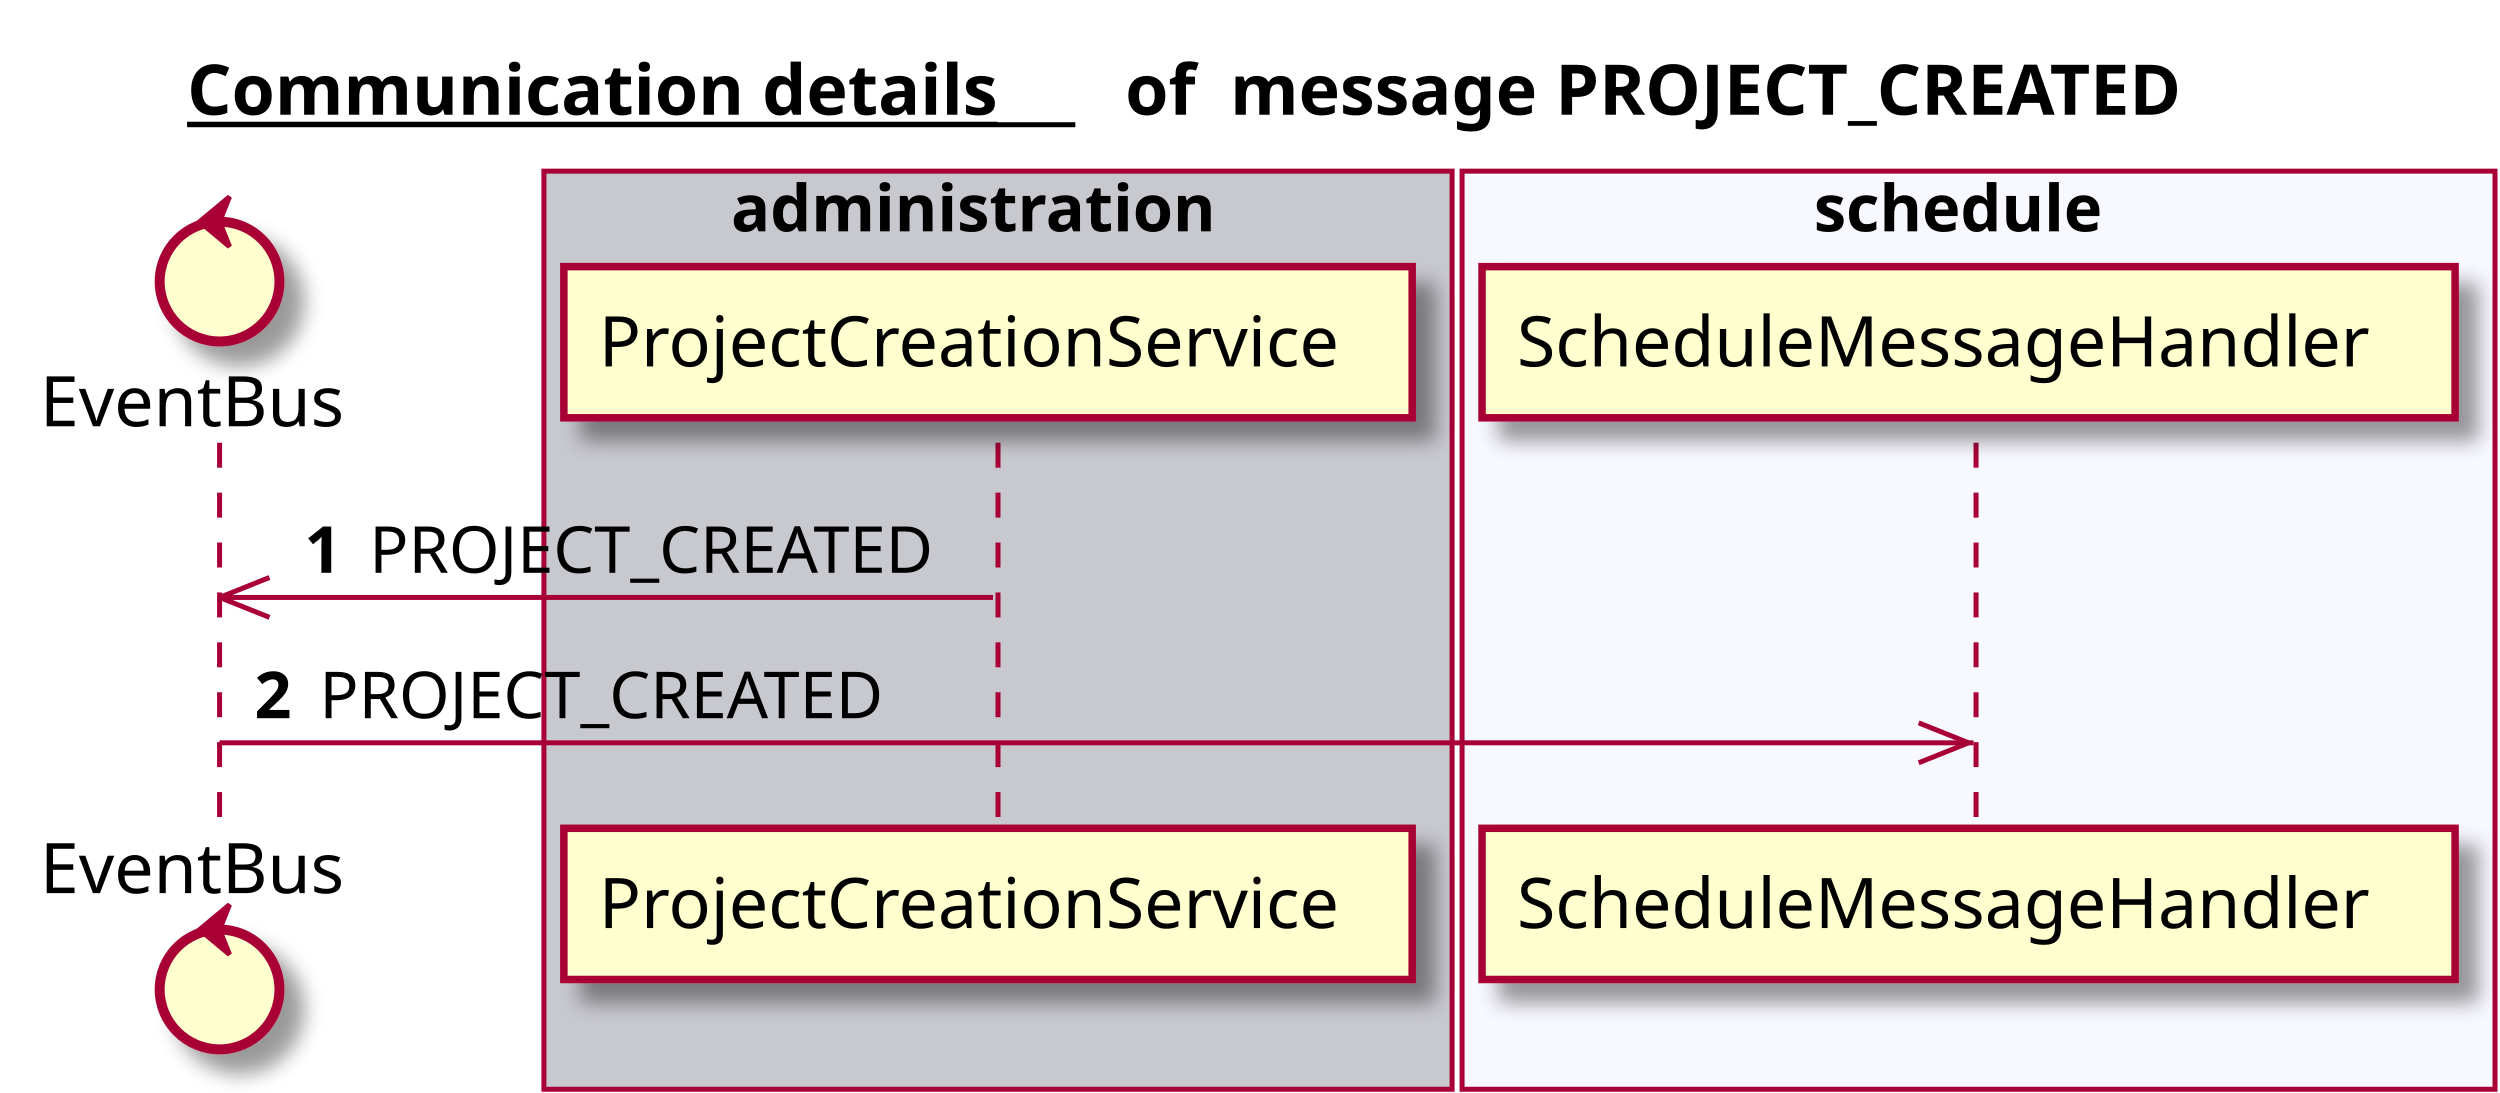
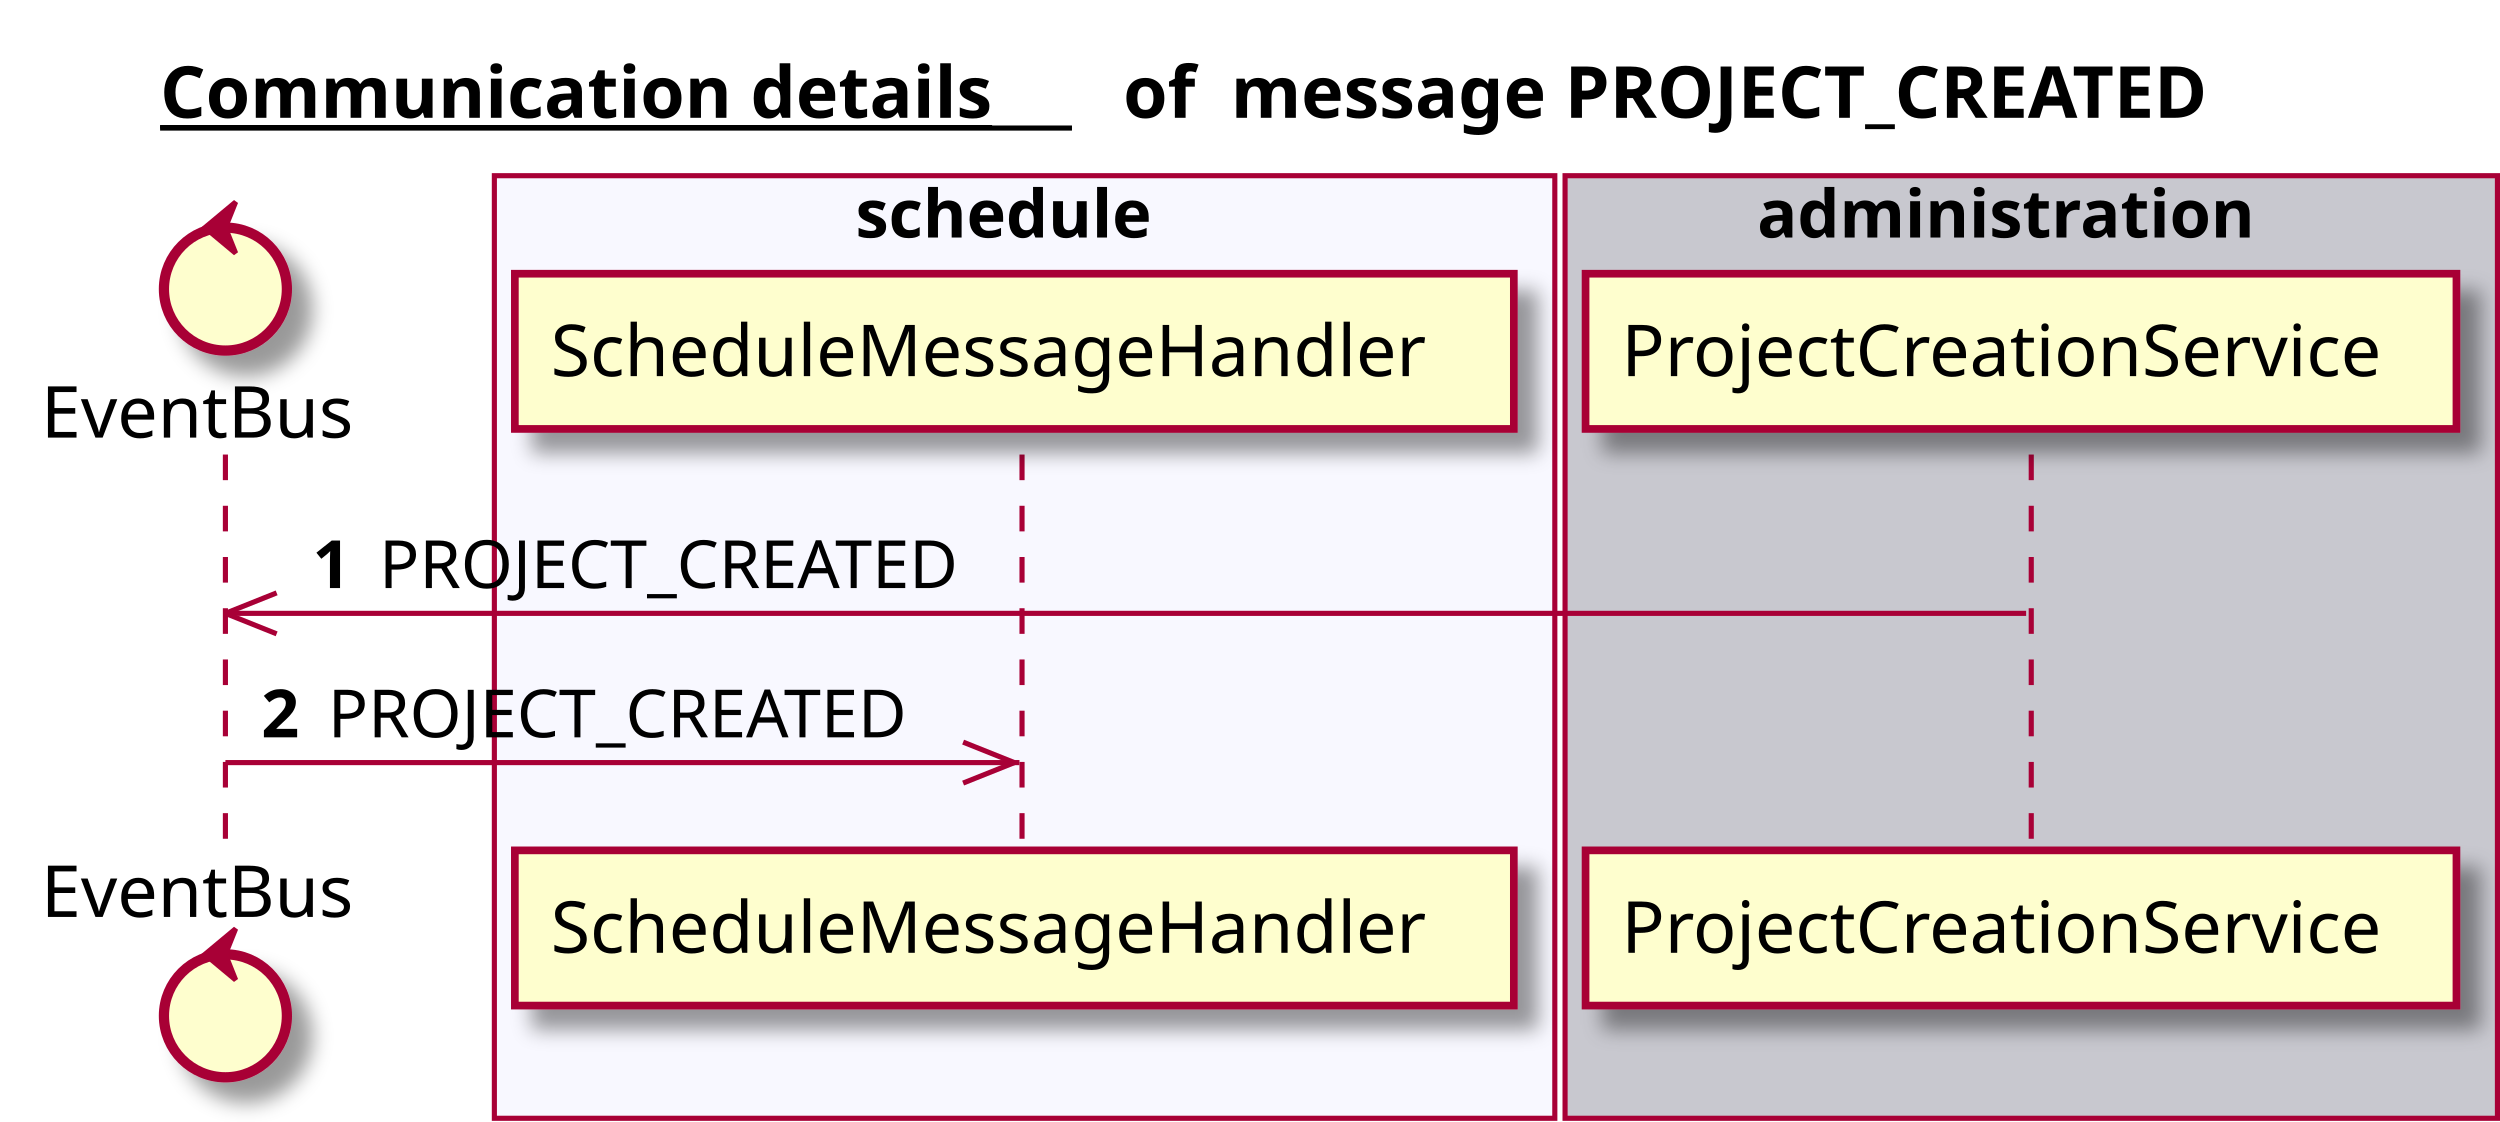
- <svg xmlns="http://www.w3.org/2000/svg" contentScriptType="application/ecmascript" contentStyleType="text/css" height="219px" preserveAspectRatio="none" style="width:501px;height:219px;" version="1.1" viewBox="0 0 501 219" width="501px" zoomAndPan="magnify">
+ <svg xmlns="http://www.w3.org/2000/svg" contentScriptType="application/ecmascript" contentStyleType="text/css" height="219px" preserveAspectRatio="none" style="width:488px;height:219px;" version="1.1" viewBox="0 0 488 219" width="488px" zoomAndPan="magnify">
  <defs>
-     <filter height="300%" id="fk22fat" width="300%" x="-1" y="-1">
+     <filter height="300%" id="fwy2ekg" width="300%" x="-1" y="-1">
      <feGaussianBlur result="blurOut" stdDeviation="2.0" />
      <feColorMatrix in="blurOut" result="blurOut2" type="matrix" values="0 0 0 0 0 0 0 0 0 0 0 0 0 0 0 0 0 0 .4 0" />
      <feOffset dx="4.0" dy="4.0" in="blurOut2" result="blurOut3" />
      <feBlend in="SourceGraphic" in2="blurOut3" mode="normal" />
    </filter>
  </defs>
  <g>
-     <text fill="#000000" font-family="sans-serif" font-size="14" font-weight="bold" lengthAdjust="spacingAndGlyphs" text-decoration="underline" textLength="178" x="37.5" y="22.995">Communication details</text>
-     <line style="stroke: #000000; stroke-width: 1.0;" x1="37.5" x2="215.5" y1="24.995" y2="24.995" />
-     <text fill="#000000" font-family="sans-serif" font-size="14" font-weight="bold" lengthAdjust="spacingAndGlyphs" textLength="16" x="225.5" y="22.995">of</text>
-     <text fill="#000000" font-family="sans-serif" font-size="14" font-weight="bold" lengthAdjust="spacingAndGlyphs" textLength="220" x="246.5" y="22.995">message PROJECT_CREATED</text>
-     <rect fill="#C8C8CF" height="183.992" style="stroke: #A80036; stroke-width: 1.0;" width="182" x="109" y="34.297" />
-     <text fill="#000000" font-family="sans-serif" font-size="13" font-weight="bold" lengthAdjust="spacingAndGlyphs" textLength="107" x="146.5" y="46.364">administration</text>
-     <rect fill="#F8F8FF" height="183.992" style="stroke: #A80036; stroke-width: 1.0;" width="207" x="293" y="34.297" />
-     <text fill="#000000" font-family="sans-serif" font-size="13" font-weight="bold" lengthAdjust="spacingAndGlyphs" textLength="66" x="363.5" y="46.364">schedule</text>
+     <text fill="#000000" font-family="sans-serif" font-size="14" font-weight="bold" lengthAdjust="spacingAndGlyphs" text-decoration="underline" textLength="178" x="31.25" y="22.995">Communication details</text>
+     <line style="stroke: #000000; stroke-width: 1.0;" x1="31.25" x2="209.25" y1="24.995" y2="24.995" />
+     <text fill="#000000" font-family="sans-serif" font-size="14" font-weight="bold" lengthAdjust="spacingAndGlyphs" textLength="16" x="219.25" y="22.995">of</text>
+     <text fill="#000000" font-family="sans-serif" font-size="14" font-weight="bold" lengthAdjust="spacingAndGlyphs" textLength="220" x="240.25" y="22.995">message PROJECT_CREATED</text>
+     <rect fill="#F8F8FF" height="183.992" style="stroke: #A80036; stroke-width: 1.0;" width="207" x="96.5" y="34.297" />
+     <text fill="#000000" font-family="sans-serif" font-size="13" font-weight="bold" lengthAdjust="spacingAndGlyphs" textLength="66" x="167" y="46.364">schedule</text>
+     <rect fill="#C8C8CF" height="183.992" style="stroke: #A80036; stroke-width: 1.0;" width="182" x="305.5" y="34.297" />
+     <text fill="#000000" font-family="sans-serif" font-size="13" font-weight="bold" lengthAdjust="spacingAndGlyphs" textLength="107" x="343" y="46.364">administration</text>
    <line style="stroke: #A80036; stroke-width: 1.0; stroke-dasharray: 5.0,5.0;" x1="44" x2="44" y1="88.727" y2="166.992" />
-     <line style="stroke: #A80036; stroke-width: 1.0; stroke-dasharray: 5.0,5.0;" x1="200" x2="200" y1="88.727" y2="166.992" />
-     <line style="stroke: #A80036; stroke-width: 1.0; stroke-dasharray: 5.0,5.0;" x1="396" x2="396" y1="88.727" y2="166.992" />
+     <line style="stroke: #A80036; stroke-width: 1.0; stroke-dasharray: 5.0,5.0;" x1="199.5" x2="199.5" y1="88.727" y2="166.992" />
+     <line style="stroke: #A80036; stroke-width: 1.0; stroke-dasharray: 5.0,5.0;" x1="396.5" x2="396.5" y1="88.727" y2="166.992" />
    <text fill="#000000" font-family="sans-serif" font-size="14" lengthAdjust="spacingAndGlyphs" textLength="66" x="8" y="85.425">EventBus</text>
-     <ellipse cx="44" cy="56.43" fill="#FEFECE" filter="url(#fk22fat)" rx="12" ry="12" style="stroke: #A80036; stroke-width: 2.0;" />
+     <ellipse cx="44" cy="56.43" fill="#FEFECE" filter="url(#fwy2ekg)" rx="12" ry="12" style="stroke: #A80036; stroke-width: 2.0;" />
    <polygon fill="#A80036" points="40,44.43,46,39.43,44,44.43,46,49.43,40,44.43" style="stroke: #A80036; stroke-width: 1.0;" />
    <text fill="#000000" font-family="sans-serif" font-size="14" lengthAdjust="spacingAndGlyphs" textLength="66" x="8" y="178.987">EventBus</text>
-     <ellipse cx="44" cy="198.289" fill="#FEFECE" filter="url(#fk22fat)" rx="12" ry="12" style="stroke: #A80036; stroke-width: 2.0;" />
+     <ellipse cx="44" cy="198.289" fill="#FEFECE" filter="url(#fwy2ekg)" rx="12" ry="12" style="stroke: #A80036; stroke-width: 2.0;" />
    <polygon fill="#A80036" points="40,186.289,46,181.289,44,186.289,46,191.289,40,186.289" style="stroke: #A80036; stroke-width: 1.0;" />
-     <rect fill="#FEFECE" filter="url(#fk22fat)" height="30.297" style="stroke: #A80036; stroke-width: 1.5;" width="170" x="113" y="53.43" />
-     <text fill="#000000" font-family="sans-serif" font-size="14" lengthAdjust="spacingAndGlyphs" textLength="156" x="120" y="73.425">ProjectCreationService</text>
-     <rect fill="#FEFECE" filter="url(#fk22fat)" height="30.297" style="stroke: #A80036; stroke-width: 1.5;" width="170" x="113" y="165.992" />
-     <text fill="#000000" font-family="sans-serif" font-size="14" lengthAdjust="spacingAndGlyphs" textLength="156" x="120" y="185.987">ProjectCreationService</text>
-     <rect fill="#FEFECE" filter="url(#fk22fat)" height="30.297" style="stroke: #A80036; stroke-width: 1.5;" width="195" x="297" y="53.43" />
-     <text fill="#000000" font-family="sans-serif" font-size="14" lengthAdjust="spacingAndGlyphs" textLength="181" x="304" y="73.425">ScheduleMessageHandler</text>
-     <rect fill="#FEFECE" filter="url(#fk22fat)" height="30.297" style="stroke: #A80036; stroke-width: 1.5;" width="195" x="297" y="165.992" />
-     <text fill="#000000" font-family="sans-serif" font-size="14" lengthAdjust="spacingAndGlyphs" textLength="181" x="304" y="185.987">ScheduleMessageHandler</text>
+     <rect fill="#FEFECE" filter="url(#fwy2ekg)" height="30.297" style="stroke: #A80036; stroke-width: 1.5;" width="195" x="100.5" y="53.43" />
+     <text fill="#000000" font-family="sans-serif" font-size="14" lengthAdjust="spacingAndGlyphs" textLength="181" x="107.5" y="73.425">ScheduleMessageHandler</text>
+     <rect fill="#FEFECE" filter="url(#fwy2ekg)" height="30.297" style="stroke: #A80036; stroke-width: 1.5;" width="195" x="100.5" y="165.992" />
+     <text fill="#000000" font-family="sans-serif" font-size="14" lengthAdjust="spacingAndGlyphs" textLength="181" x="107.5" y="185.987">ScheduleMessageHandler</text>
+     <rect fill="#FEFECE" filter="url(#fwy2ekg)" height="30.297" style="stroke: #A80036; stroke-width: 1.5;" width="170" x="309.5" y="53.43" />
+     <text fill="#000000" font-family="sans-serif" font-size="14" lengthAdjust="spacingAndGlyphs" textLength="156" x="316.5" y="73.425">ProjectCreationService</text>
+     <rect fill="#FEFECE" filter="url(#fwy2ekg)" height="30.297" style="stroke: #A80036; stroke-width: 1.5;" width="170" x="309.5" y="165.992" />
+     <text fill="#000000" font-family="sans-serif" font-size="14" lengthAdjust="spacingAndGlyphs" textLength="156" x="316.5" y="185.987">ProjectCreationService</text>
    <line style="stroke: #A80036; stroke-width: 1.0;" x1="44" x2="54" y1="119.727" y2="115.727" />
    <line style="stroke: #A80036; stroke-width: 1.0;" x1="44" x2="54" y1="119.727" y2="123.727" />
-     <line style="stroke: #A80036; stroke-width: 1.0;" x1="44" x2="199" y1="119.727" y2="119.727" />
+     <line style="stroke: #A80036; stroke-width: 1.0;" x1="44" x2="395.5" y1="119.727" y2="119.727" />
    <text fill="#000000" font-family="sans-serif" font-size="13" font-weight="bold" lengthAdjust="spacingAndGlyphs" textLength="9" x="61" y="114.793">1</text>
    <text fill="#000000" font-family="sans-serif" font-size="13" lengthAdjust="spacingAndGlyphs" textLength="119" x="74" y="114.793">PROJECT_CREATED</text>
-     <line style="stroke: #A80036; stroke-width: 1.0;" x1="394.5" x2="384.5" y1="148.859" y2="144.859" />
-     <line style="stroke: #A80036; stroke-width: 1.0;" x1="394.5" x2="384.5" y1="148.859" y2="152.859" />
-     <line style="stroke: #A80036; stroke-width: 1.0;" x1="44" x2="395.5" y1="148.859" y2="148.859" />
+     <line style="stroke: #A80036; stroke-width: 1.0;" x1="198" x2="188" y1="148.859" y2="144.859" />
+     <line style="stroke: #A80036; stroke-width: 1.0;" x1="198" x2="188" y1="148.859" y2="152.859" />
+     <line style="stroke: #A80036; stroke-width: 1.0;" x1="44" x2="199" y1="148.859" y2="148.859" />
    <text fill="#000000" font-family="sans-serif" font-size="13" font-weight="bold" lengthAdjust="spacingAndGlyphs" textLength="9" x="51" y="143.926">2</text>
    <text fill="#000000" font-family="sans-serif" font-size="13" lengthAdjust="spacingAndGlyphs" textLength="119" x="64" y="143.926">PROJECT_CREATED</text>
  </g>
</svg>
